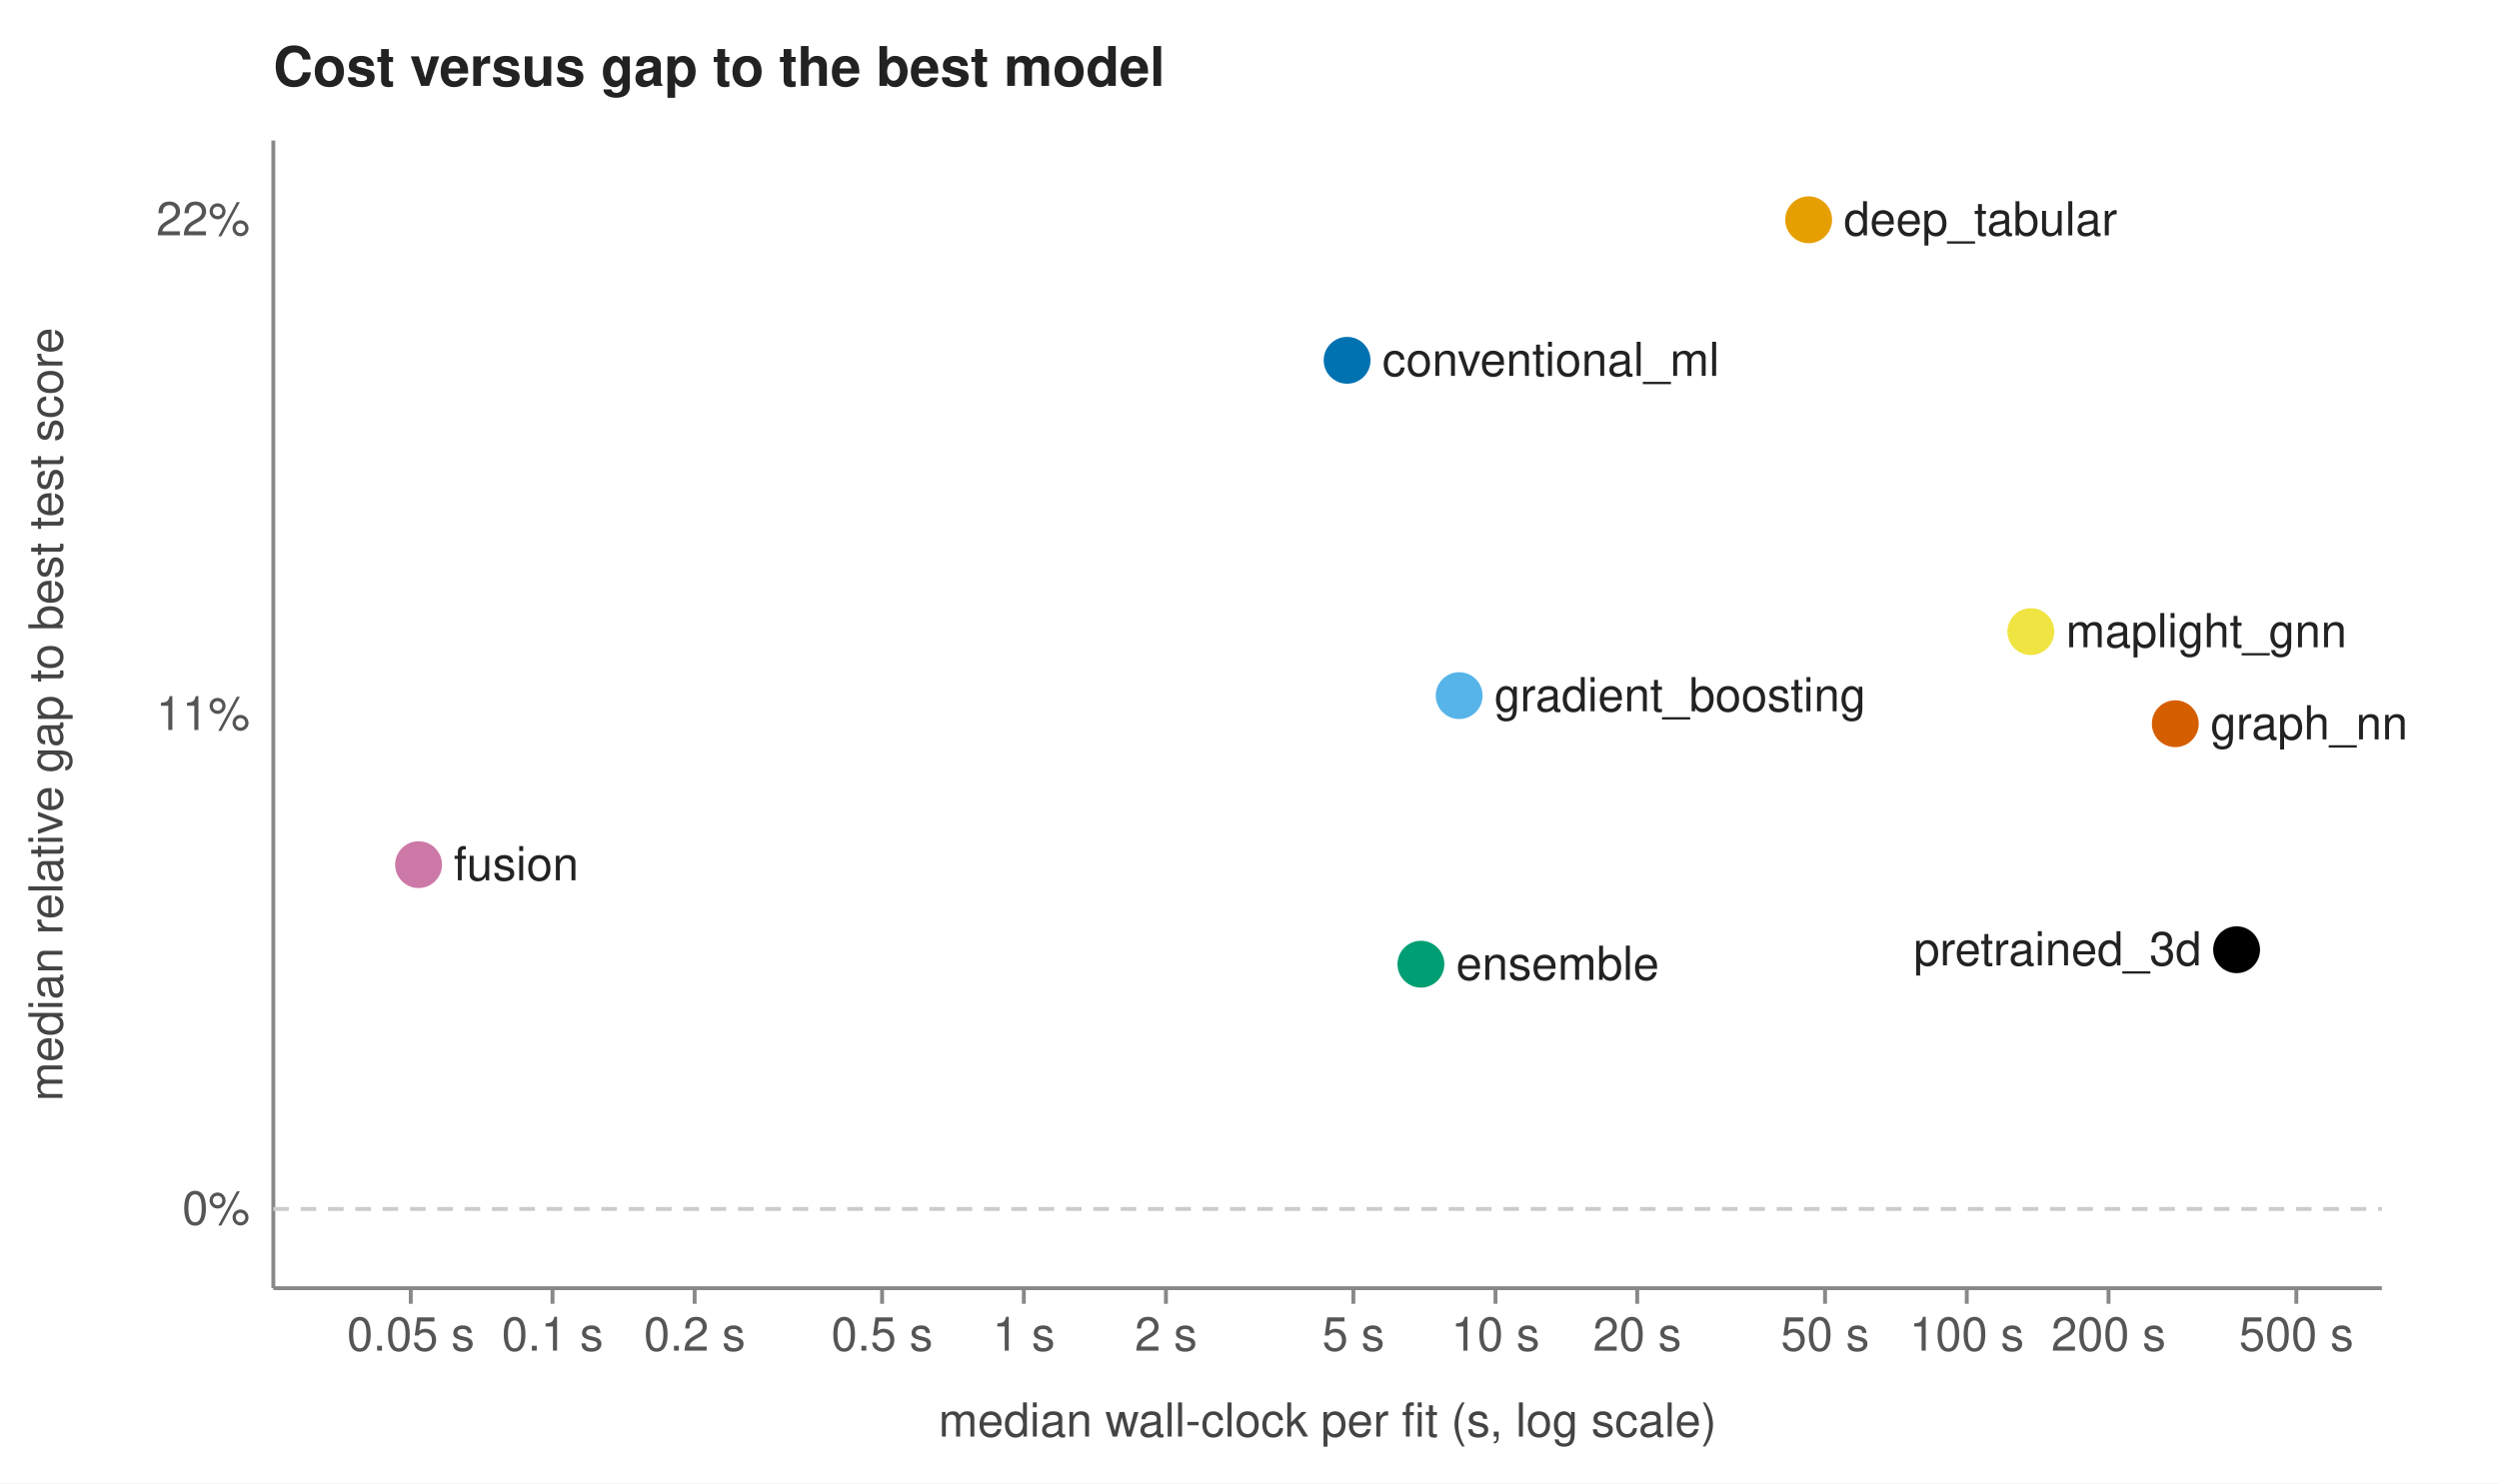
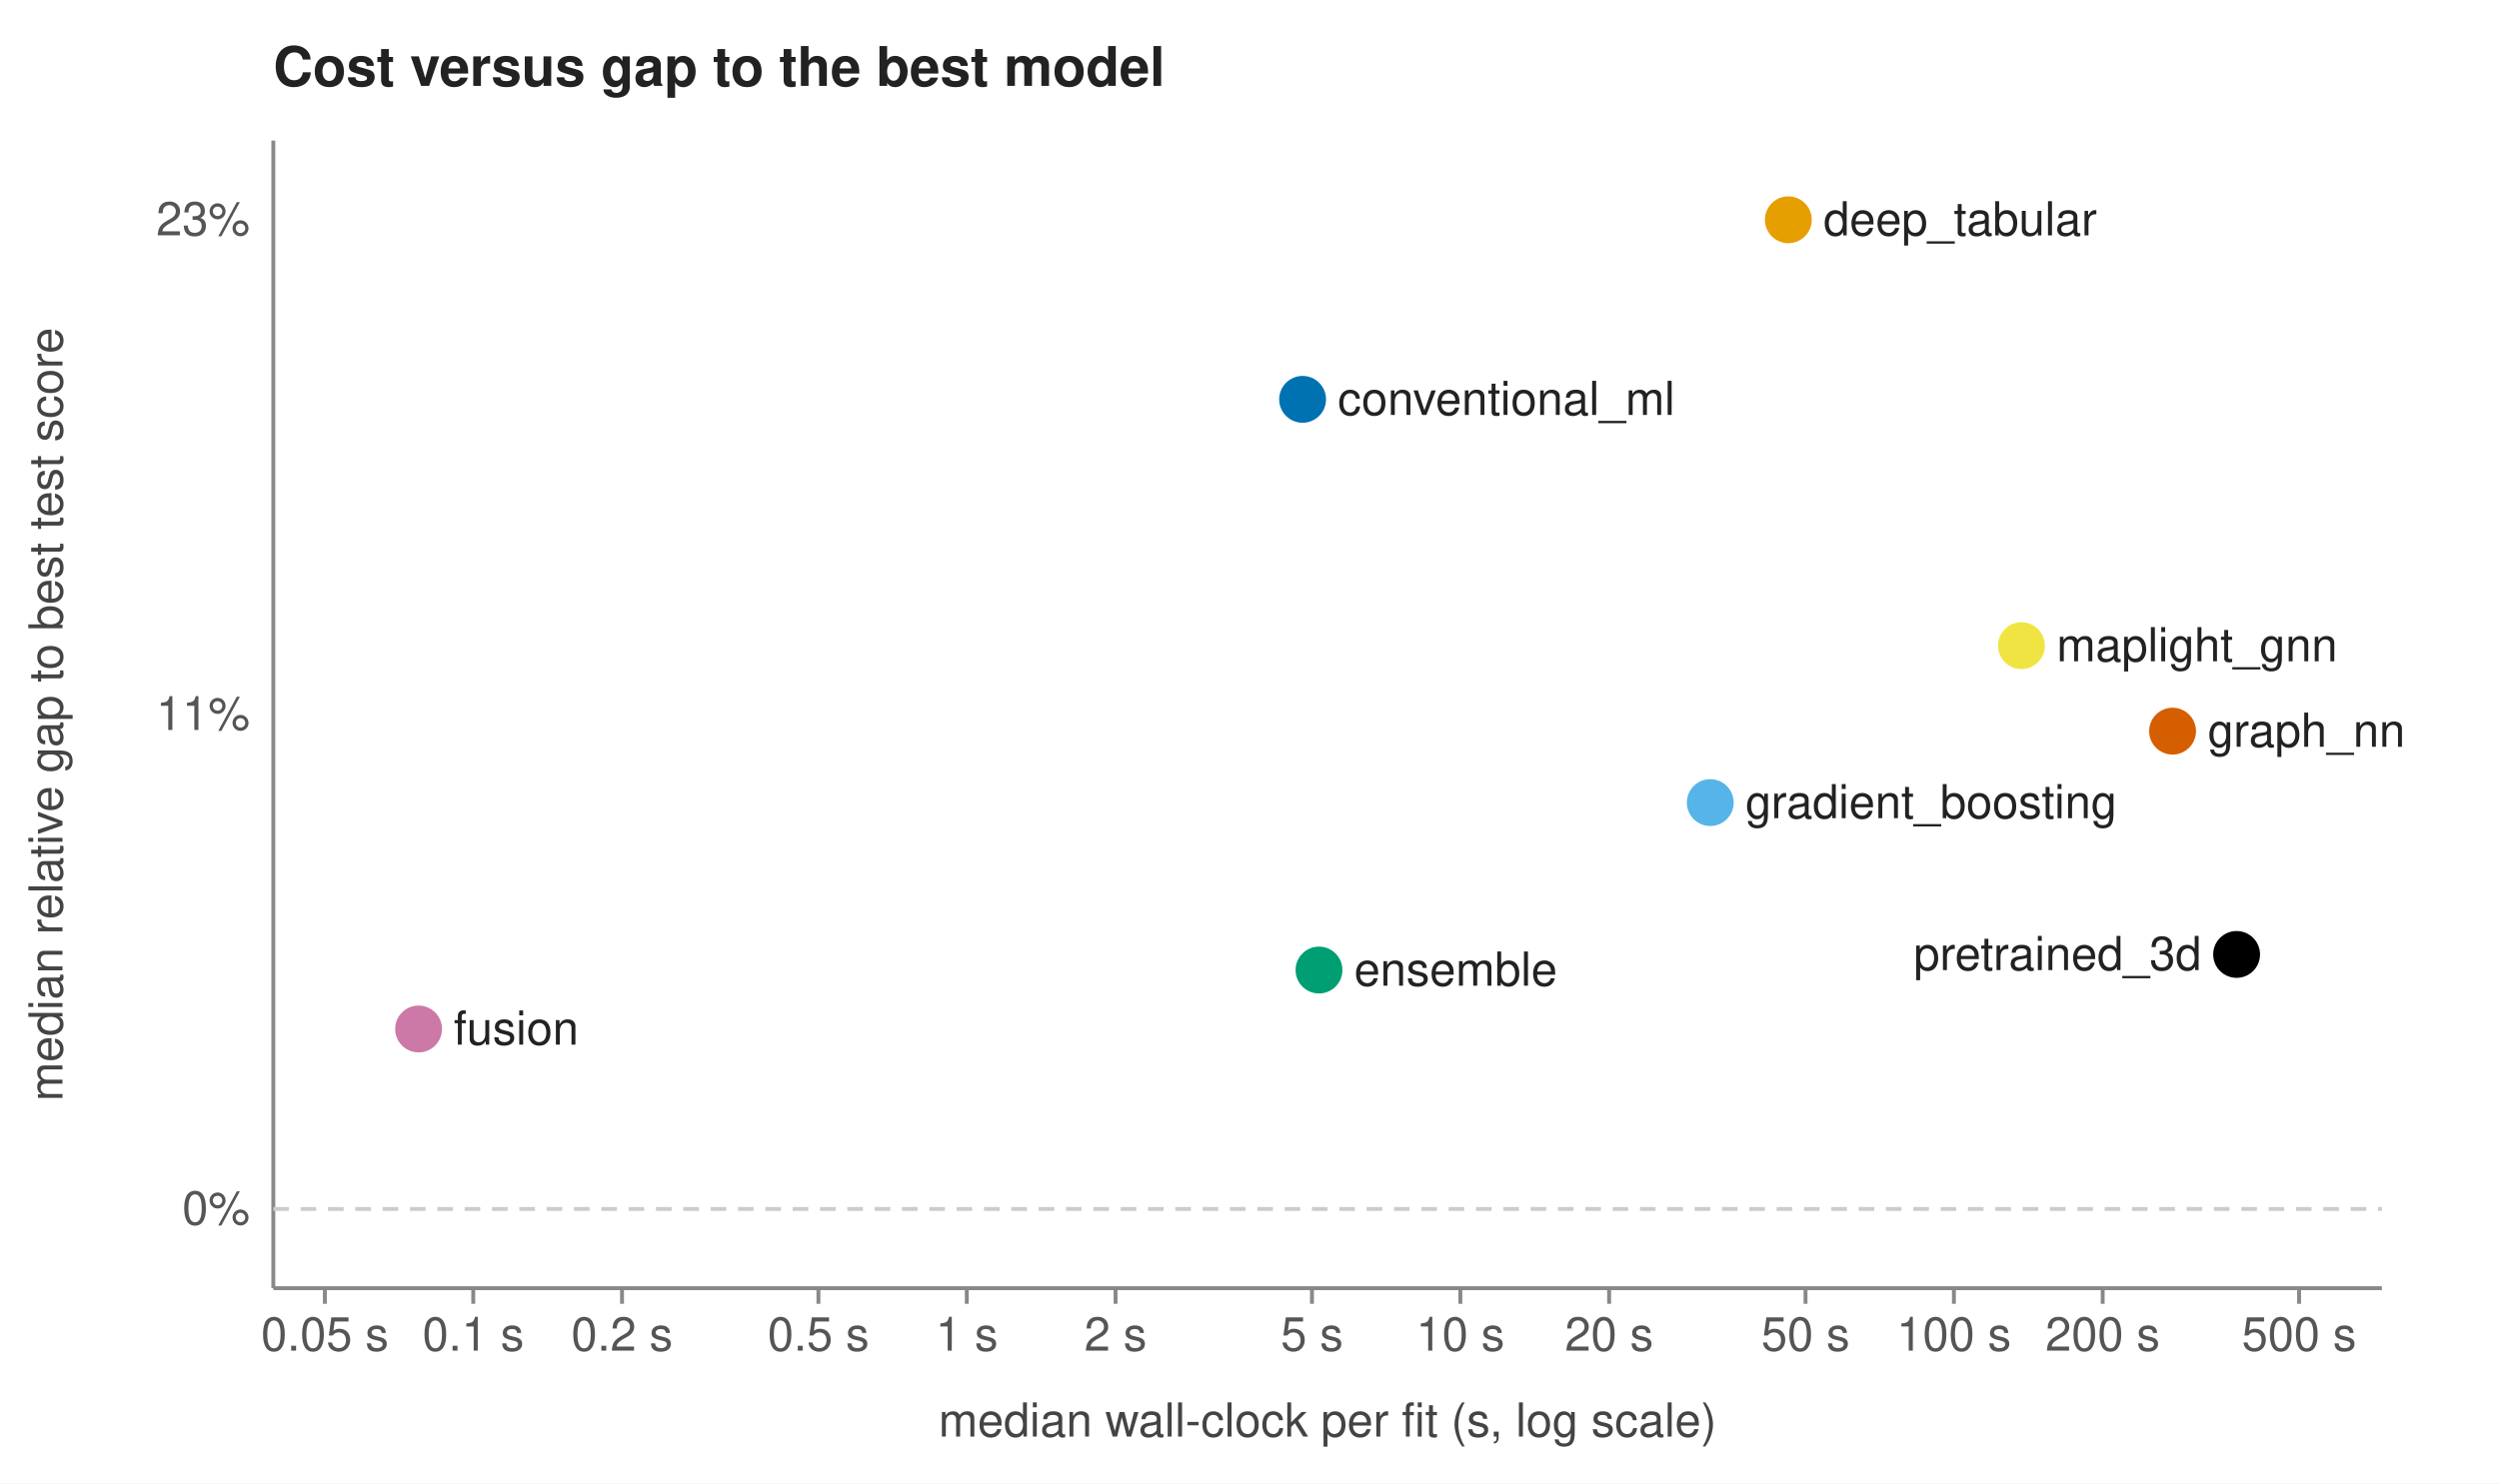
<svg xmlns="http://www.w3.org/2000/svg" role="img" viewBox="0 0 640 380" width="640" height="380" font-family="Helvetica, Arial, sans-serif" font-size="12">
  <rect x="0" y="0" width="640" height="380" fill="#ffffff" />
  <text x="70" y="22" font-size="14" font-weight="bold" fill="#222">Cost versus gap to the best model</text>
  <line x1="70" y1="330" x2="610" y2="330" stroke="#888" />
  <line x1="70" y1="36" x2="70" y2="330" stroke="#888" />
  <text x="340" y="368" text-anchor="middle" fill="#444">median wall-clock per fit (s, log scale)</text>
  <text x="16" y="183" text-anchor="middle" fill="#444" transform="rotate(-90 16 183)">median relative gap to best test score</text>
  <line x1="70" y1="309.7" x2="610" y2="309.7" stroke="#ccc" stroke-dasharray="4 3" />
-   <line x1="105.2" y1="330" x2="105.2" y2="334" stroke="#888" />
-   <text x="105.2" y="346" text-anchor="middle" fill="#555">0.05 s</text>
-   <line x1="141.5" y1="330" x2="141.5" y2="334" stroke="#888" />
-   <text x="141.5" y="346" text-anchor="middle" fill="#555">0.1 s</text>
-   <line x1="177.9" y1="330" x2="177.9" y2="334" stroke="#888" />
-   <text x="177.9" y="346" text-anchor="middle" fill="#555">0.2 s</text>
-   <line x1="225.9" y1="330" x2="225.9" y2="334" stroke="#888" />
-   <text x="225.9" y="346" text-anchor="middle" fill="#555">0.5 s</text>
-   <line x1="262.2" y1="330" x2="262.2" y2="334" stroke="#888" />
-   <text x="262.2" y="346" text-anchor="middle" fill="#555">1 s</text>
-   <line x1="298.6" y1="330" x2="298.6" y2="334" stroke="#888" />
-   <text x="298.6" y="346" text-anchor="middle" fill="#555">2 s</text>
-   <line x1="346.6" y1="330" x2="346.6" y2="334" stroke="#888" />
-   <text x="346.6" y="346" text-anchor="middle" fill="#555">5 s</text>
-   <line x1="383.0" y1="330" x2="383.0" y2="334" stroke="#888" />
-   <text x="383.0" y="346" text-anchor="middle" fill="#555">10 s</text>
-   <line x1="419.3" y1="330" x2="419.3" y2="334" stroke="#888" />
-   <text x="419.3" y="346" text-anchor="middle" fill="#555">20 s</text>
-   <line x1="467.4" y1="330" x2="467.4" y2="334" stroke="#888" />
-   <text x="467.4" y="346" text-anchor="middle" fill="#555">50 s</text>
-   <line x1="503.7" y1="330" x2="503.7" y2="334" stroke="#888" />
-   <text x="503.7" y="346" text-anchor="middle" fill="#555">100 s</text>
-   <line x1="540.0" y1="330" x2="540.0" y2="334" stroke="#888" />
-   <text x="540.0" y="346" text-anchor="middle" fill="#555">200 s</text>
-   <line x1="588.1" y1="330" x2="588.1" y2="334" stroke="#888" />
-   <text x="588.1" y="346" text-anchor="middle" fill="#555">500 s</text>
+   <line x1="83.2" y1="330" x2="83.2" y2="334" stroke="#888" />
+   <text x="83.2" y="346" text-anchor="middle" fill="#555">0.05 s</text>
+   <line x1="121.2" y1="330" x2="121.2" y2="334" stroke="#888" />
+   <text x="121.2" y="346" text-anchor="middle" fill="#555">0.1 s</text>
+   <line x1="159.3" y1="330" x2="159.3" y2="334" stroke="#888" />
+   <text x="159.3" y="346" text-anchor="middle" fill="#555">0.2 s</text>
+   <line x1="209.6" y1="330" x2="209.6" y2="334" stroke="#888" />
+   <text x="209.6" y="346" text-anchor="middle" fill="#555">0.5 s</text>
+   <line x1="247.6" y1="330" x2="247.6" y2="334" stroke="#888" />
+   <text x="247.6" y="346" text-anchor="middle" fill="#555">1 s</text>
+   <line x1="285.7" y1="330" x2="285.7" y2="334" stroke="#888" />
+   <text x="285.7" y="346" text-anchor="middle" fill="#555">2 s</text>
+   <line x1="336.0" y1="330" x2="336.0" y2="334" stroke="#888" />
+   <text x="336.0" y="346" text-anchor="middle" fill="#555">5 s</text>
+   <line x1="374.0" y1="330" x2="374.0" y2="334" stroke="#888" />
+   <text x="374.0" y="346" text-anchor="middle" fill="#555">10 s</text>
+   <line x1="412.1" y1="330" x2="412.1" y2="334" stroke="#888" />
+   <text x="412.1" y="346" text-anchor="middle" fill="#555">20 s</text>
+   <line x1="462.4" y1="330" x2="462.4" y2="334" stroke="#888" />
+   <text x="462.4" y="346" text-anchor="middle" fill="#555">50 s</text>
+   <line x1="500.4" y1="330" x2="500.4" y2="334" stroke="#888" />
+   <text x="500.4" y="346" text-anchor="middle" fill="#555">100 s</text>
+   <line x1="538.5" y1="330" x2="538.5" y2="334" stroke="#888" />
+   <text x="538.5" y="346" text-anchor="middle" fill="#555">200 s</text>
+   <line x1="588.8" y1="330" x2="588.8" y2="334" stroke="#888" />
+   <text x="588.8" y="346" text-anchor="middle" fill="#555">500 s</text>
  <text x="64" y="313.7" text-anchor="end" fill="#555">0%</text>
  <text x="64" y="187.0" text-anchor="end" fill="#555">11%</text>
-   <text x="64" y="60.3" text-anchor="end" fill="#555">22%</text>
-   <circle cx="345.0" cy="92.3" r="6" fill="#0072B2" />
-   <text x="354.0" y="96.3" fill="#222">conventional_ml</text>
-   <circle cx="463.2" cy="56.3" r="6" fill="#E69F00" />
-   <text x="472.2" y="60.3" fill="#222">deep_tabular</text>
-   <circle cx="363.9" cy="247.0" r="6" fill="#009E73" />
-   <text x="372.9" y="251.0" fill="#222">ensemble</text>
-   <circle cx="107.2" cy="221.5" r="6" fill="#CC79A7" />
-   <text x="116.2" y="225.5" fill="#222">fusion</text>
-   <circle cx="373.7" cy="178.2" r="6" fill="#56B4E9" />
-   <text x="382.7" y="182.2" fill="#222">gradient_boosting</text>
-   <circle cx="557.1" cy="185.4" r="6" fill="#D55E00" />
-   <text x="566.1" y="189.4" fill="#222">graph_nn</text>
-   <circle cx="520.1" cy="161.8" r="6" fill="#F0E442" />
-   <text x="529.1" y="165.8" fill="#222">maplight_gnn</text>
-   <circle cx="572.8" cy="243.3" r="6" fill="#000000" />
-   <text x="563.8" y="247.3" text-anchor="end" fill="#222">pretrained_3d</text>
+   <text x="64" y="60.3" text-anchor="end" fill="#555">23%</text>
+   <circle cx="333.6" cy="102.3" r="6" fill="#0072B2" />
+   <text x="342.6" y="106.3" fill="#222">conventional_ml</text>
+   <circle cx="458.0" cy="56.3" r="6" fill="#E69F00" />
+   <text x="467.0" y="60.3" fill="#222">deep_tabular</text>
+   <circle cx="337.8" cy="248.5" r="6" fill="#009E73" />
+   <text x="346.8" y="252.5" fill="#222">ensemble</text>
+   <circle cx="107.2" cy="263.6" r="6" fill="#CC79A7" />
+   <text x="116.2" y="267.6" fill="#222">fusion</text>
+   <circle cx="438.0" cy="205.6" r="6" fill="#56B4E9" />
+   <text x="447.0" y="209.6" fill="#222">gradient_boosting</text>
+   <circle cx="556.4" cy="187.3" r="6" fill="#D55E00" />
+   <text x="565.4" y="191.3" fill="#222">graph_nn</text>
+   <circle cx="517.7" cy="165.4" r="6" fill="#F0E442" />
+   <text x="526.7" y="169.4" fill="#222">maplight_gnn</text>
+   <circle cx="572.8" cy="244.5" r="6" fill="#000000" />
+   <text x="563.8" y="248.5" text-anchor="end" fill="#222">pretrained_3d</text>
</svg>
